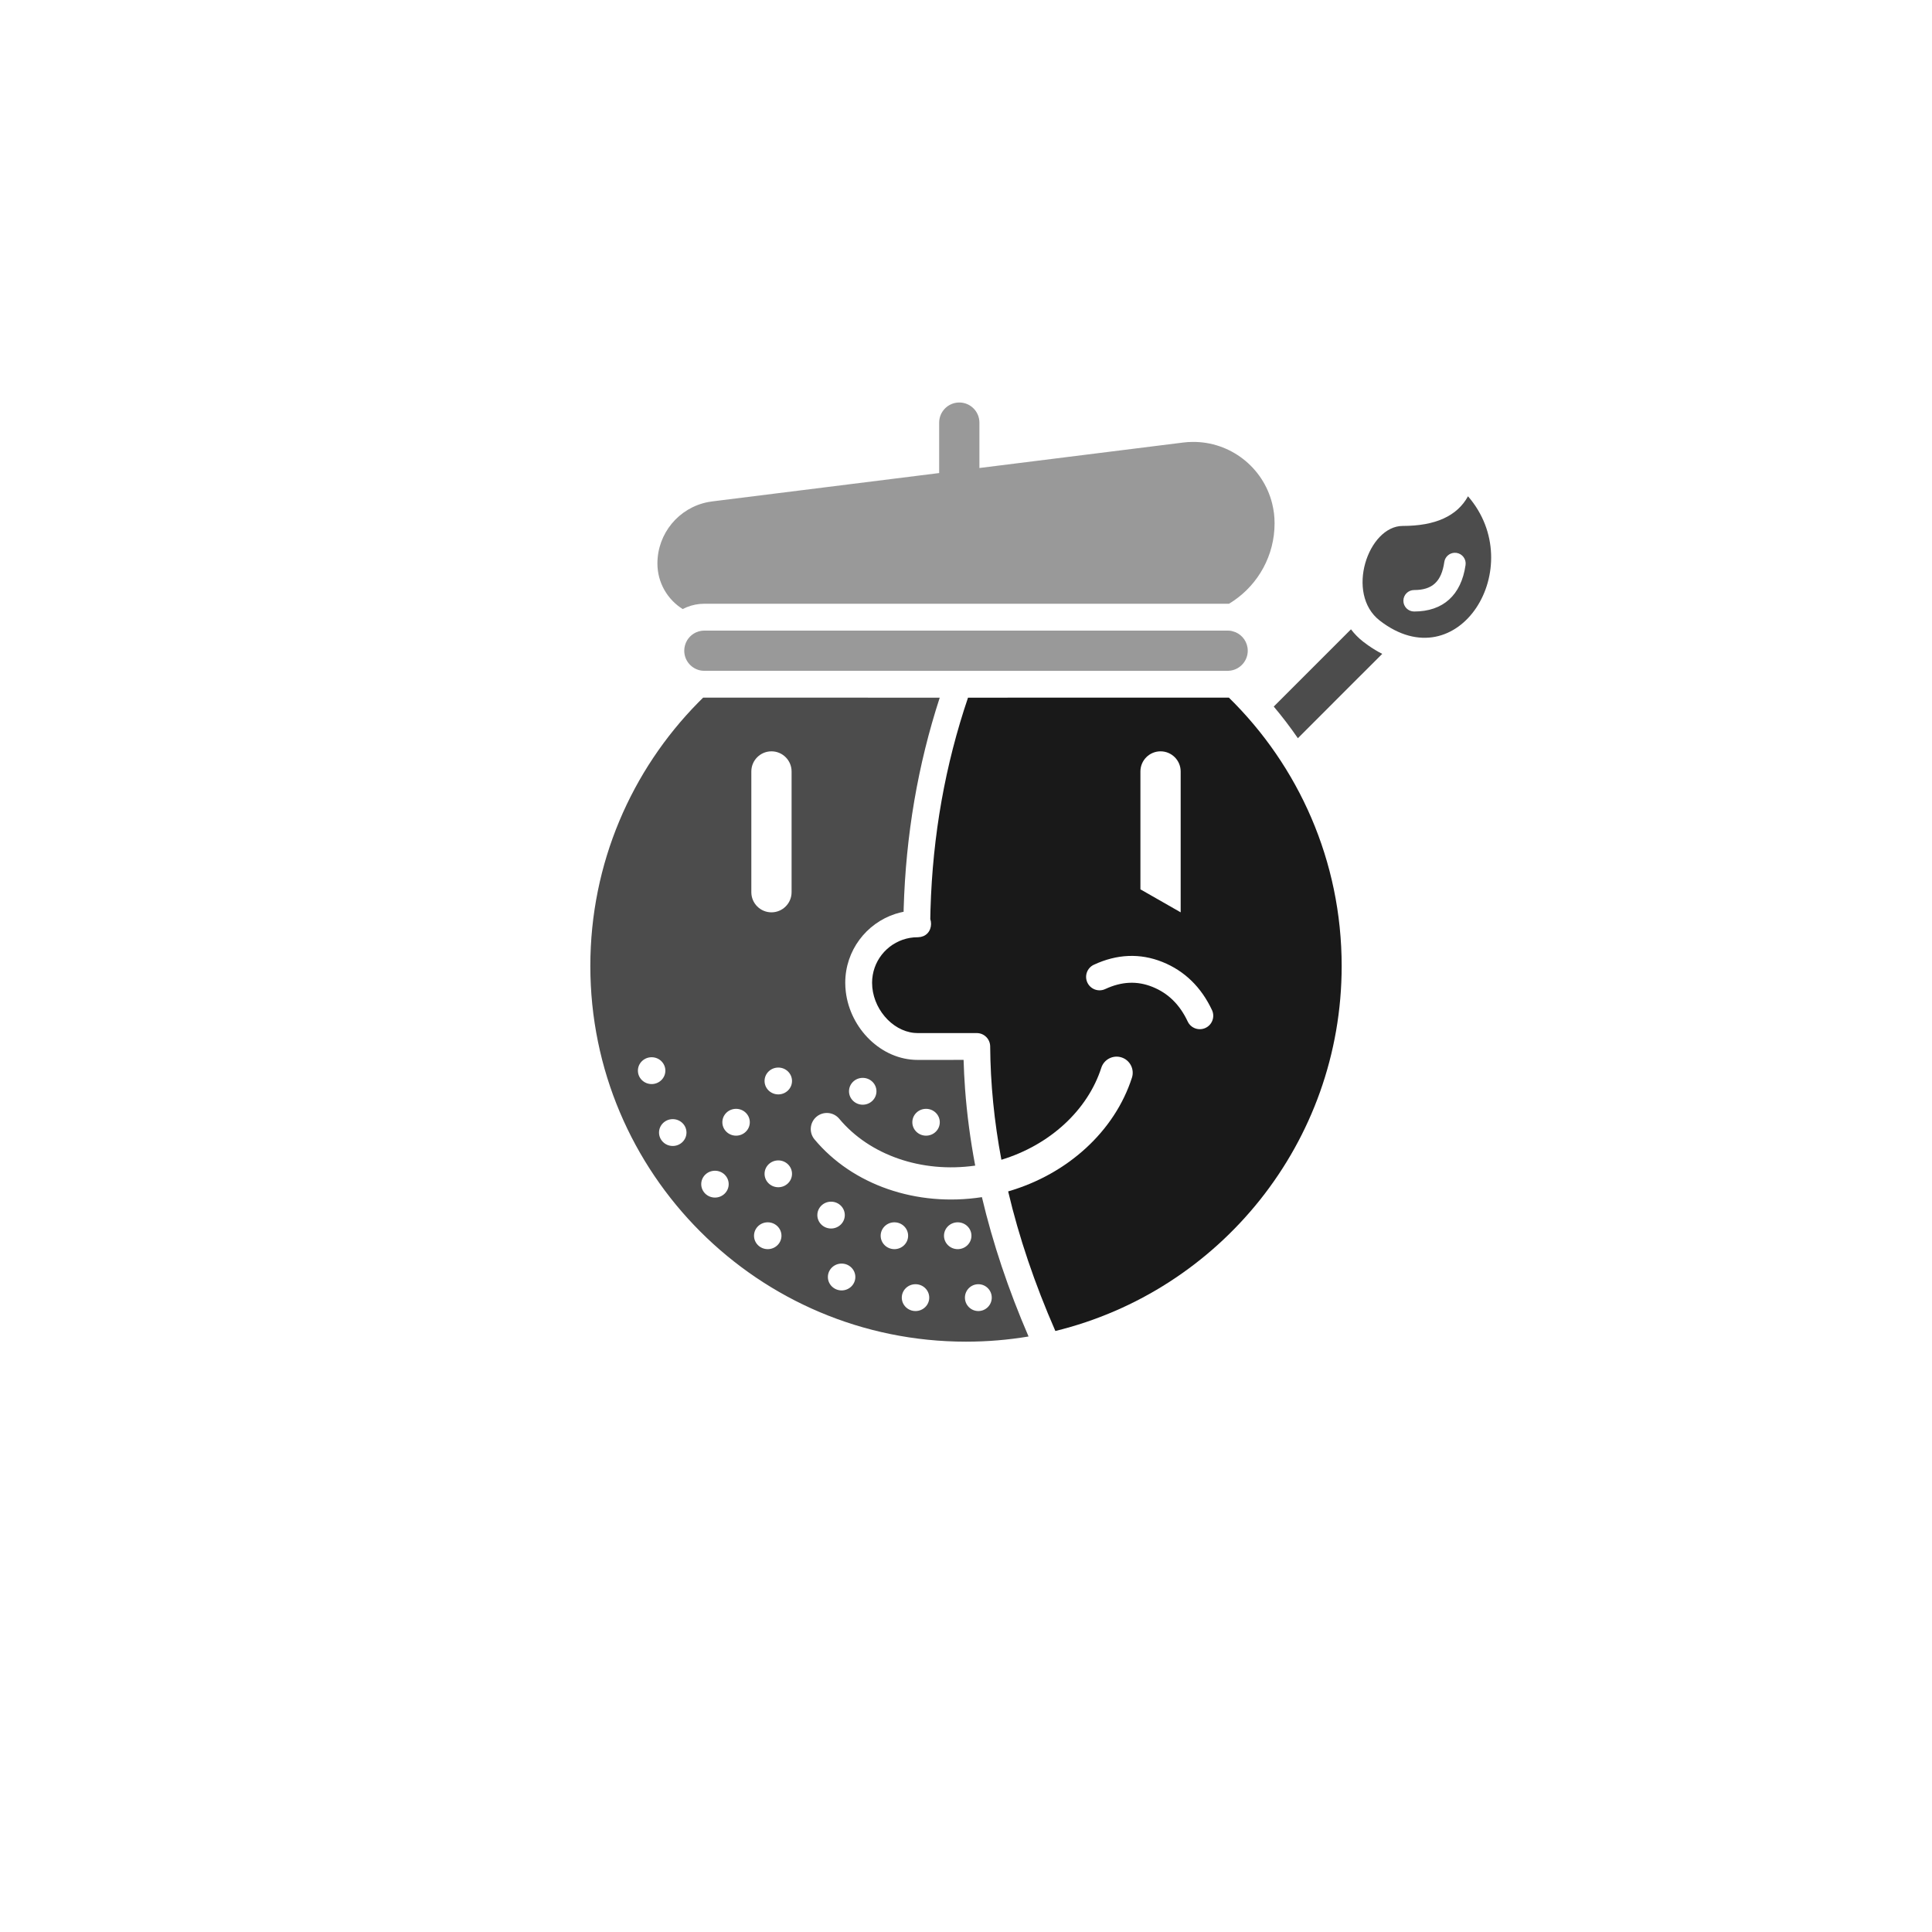
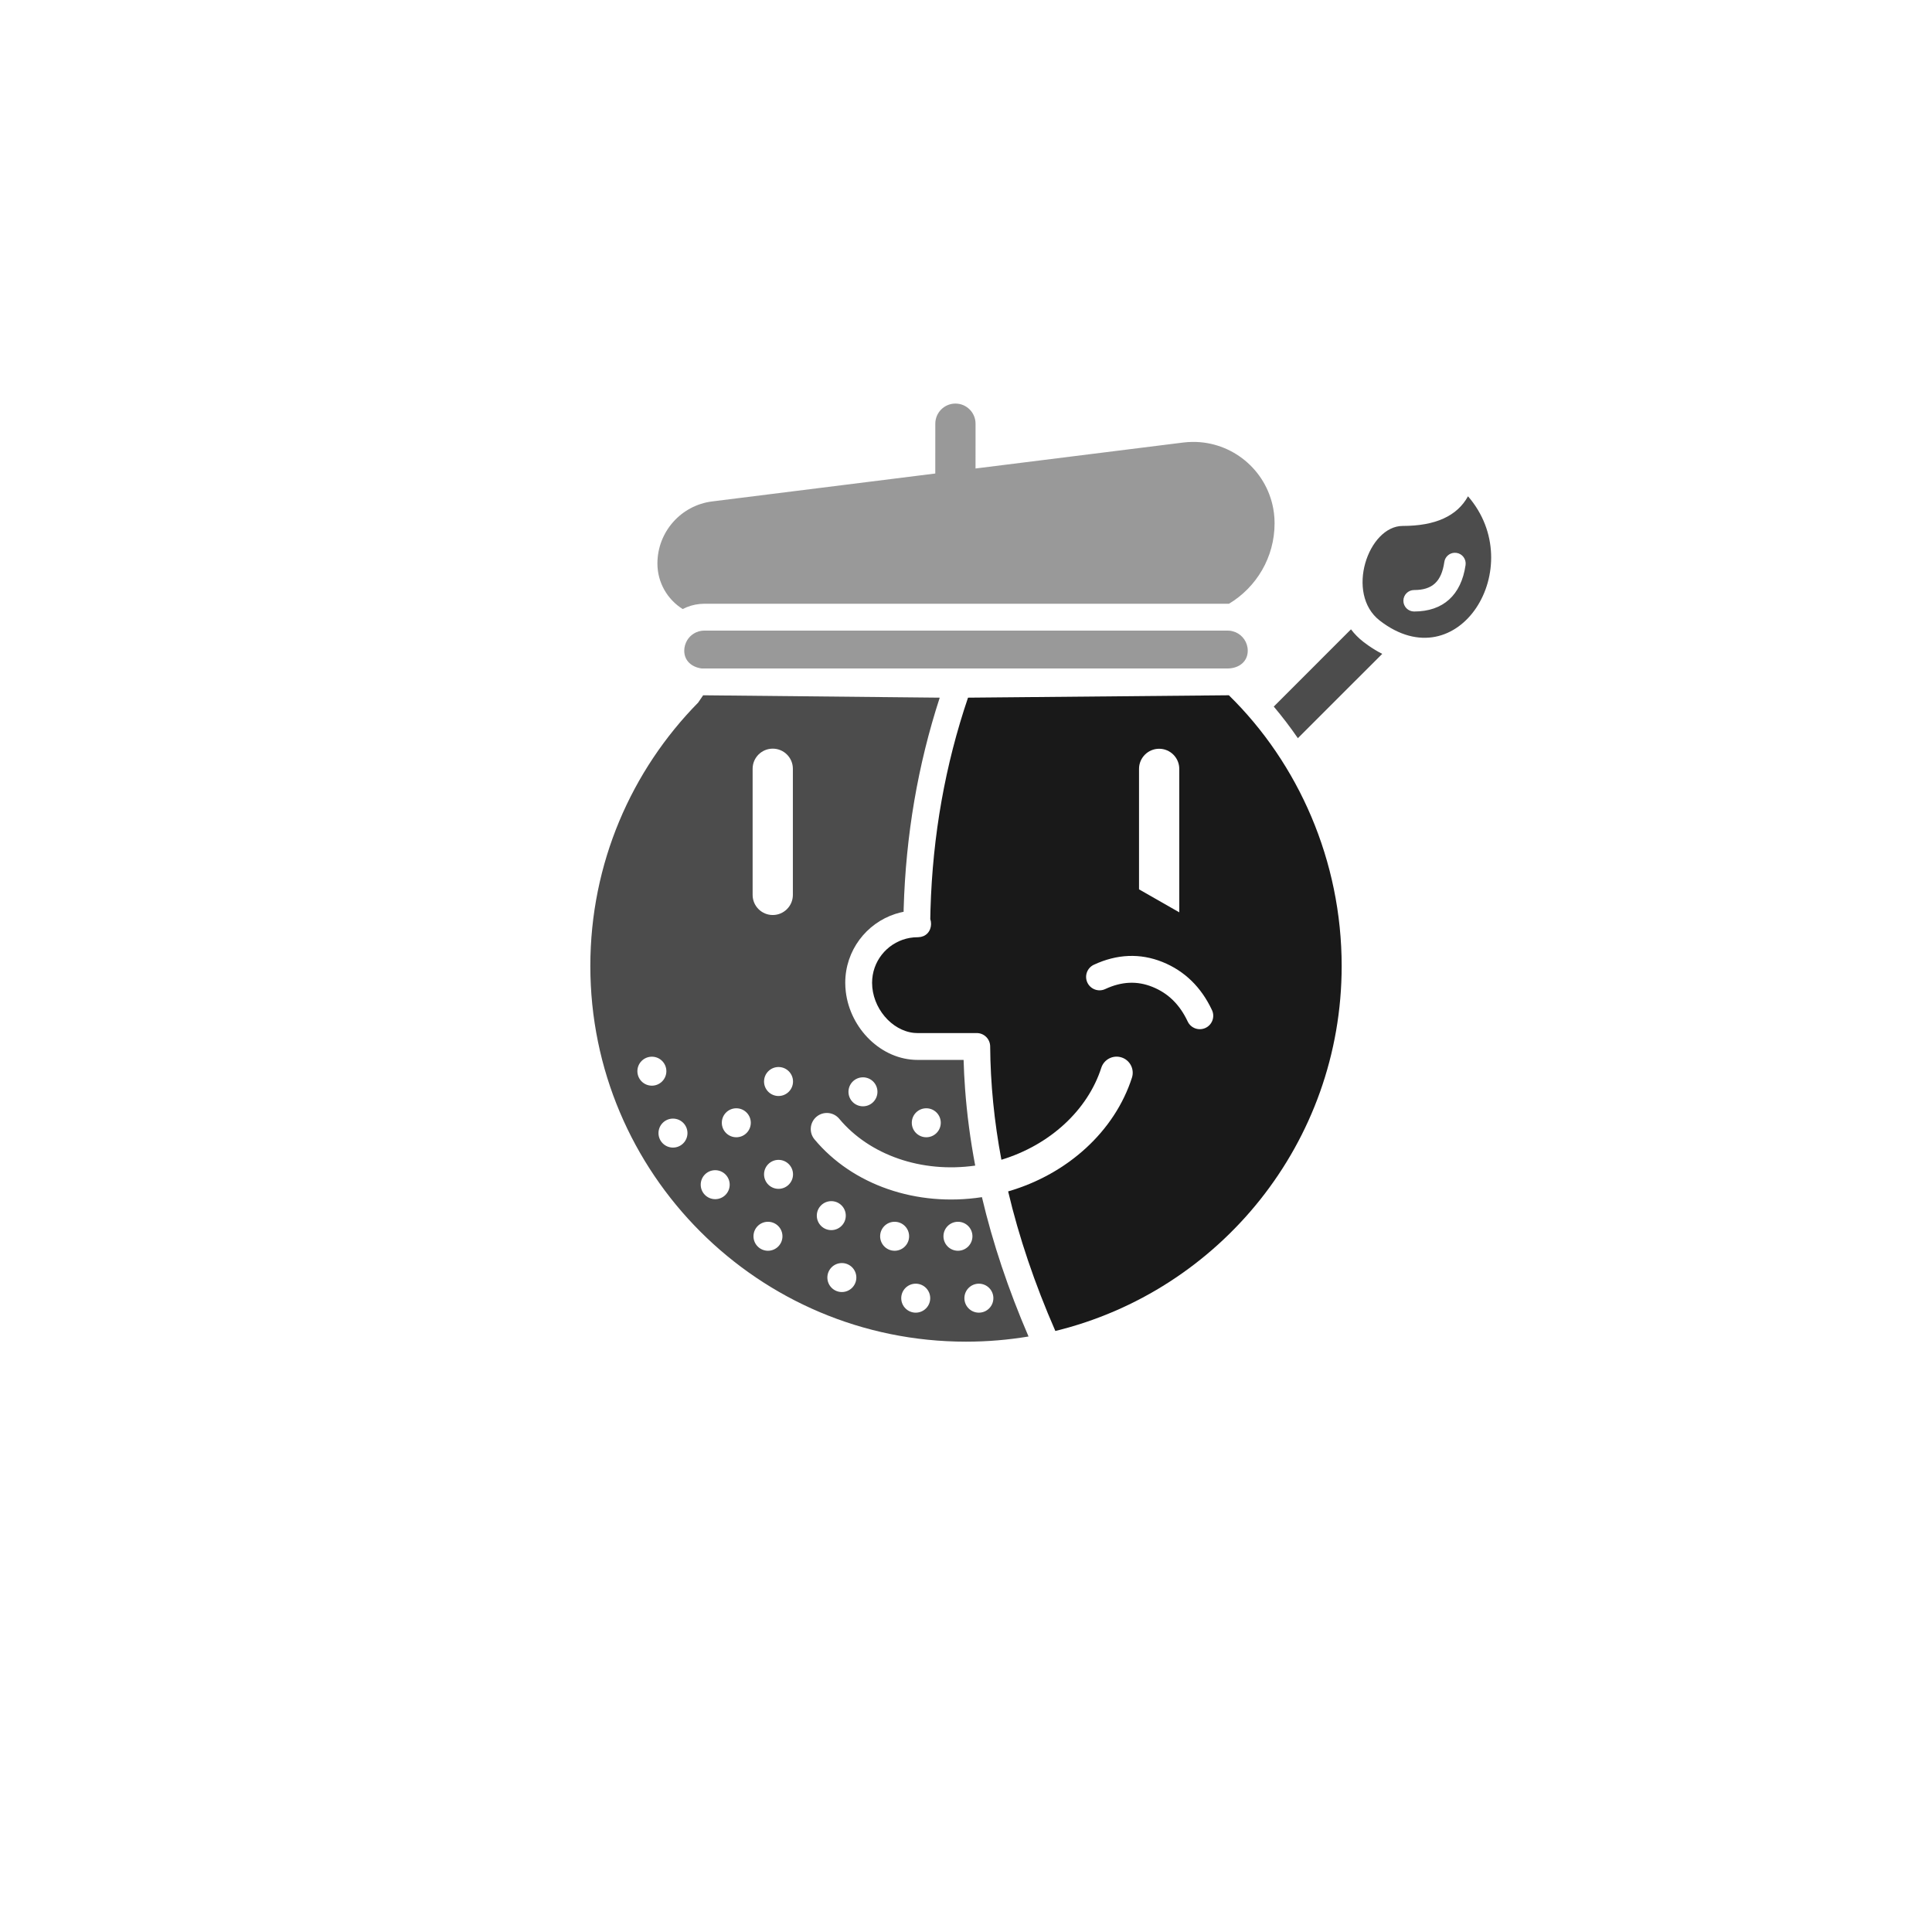
- <svg xmlns="http://www.w3.org/2000/svg" id="avatar" class="avatar-dark" width="72px" height="72px" viewBox="0 0 72 72" version="1.1">
+ <svg xmlns="http://www.w3.org/2000/svg" id="avatar" class="avatar-dark" width="90px" height="90px" viewBox="0 0 90 90" version="1.1">
  <g id="avatar.work.dark" stroke="none" stroke-width="1" fill="none" fill-rule="evenodd">
-     <g id="Group-3" transform="translate(22, 15)" fill="#000000">
-       <path d="M28.347,8.453 C28.477,8.624 28.63,8.781 28.808,8.919 L28.808,8.919 L28.985,9.049 C29.159,9.172 29.335,9.278 29.512,9.368 L29.512,9.368 L28.53,10.348 L26.368,12.511 C26.088,12.103 25.788,11.71 25.469,11.332 L25.469,11.332 L27.74,9.061 Z M32.708,3.495 C34.989,6.125 32.35,10.394 29.42,8.128 C28.124,7.126 28.988,4.6 30.277,4.6 C31.492,4.6 32.303,4.232 32.708,3.495 Z M32.197,5.601 C32.012,5.612 31.853,5.752 31.825,5.943 C31.72,6.676 31.377,6.989 30.7,6.989 C30.479,6.989 30.3,7.168 30.3,7.389 C30.3,7.61 30.479,7.789 30.7,7.789 C31.784,7.789 32.456,7.176 32.617,6.057 C32.649,5.838 32.497,5.636 32.278,5.604 L32.278,5.604 Z" id="Combined-Shape" fill-rule="nonzero" opacity="0.7" />
-       <path d="M23.75,8.5 L23.84,8.505 L23.904,8.516 L24.042,8.559 C24.311,8.673 24.5,8.939 24.5,9.25 C24.5,9.625 24.224,9.936 23.864,9.991 L23.764,10 L4.235,9.999 L4.148,9.993 C3.782,9.943 3.5,9.63 3.5,9.25 C3.5,9.112 3.537,8.983 3.607,8.863 L3.647,8.804 L3.647,8.804 L3.692,8.749 L3.732,8.708 L3.769,8.675 L3.809,8.644 L3.852,8.614 L3.898,8.588 L3.939,8.567 L4.037,8.531 L4.14,8.508 L4.25,8.5 L23.75,8.5 Z M13.75,0 C14.164,-7.6089797e-17 14.5,0.336 14.5,0.75 L14.5,2.441 L22.093,1.492 L22.27,1.475 L22.446,1.469 C23.845,1.456 25.075,2.412 25.411,3.769 L25.449,3.948 L25.477,4.124 L25.494,4.312 L25.5,4.5 C25.5,5.7 24.896,6.759 23.976,7.388 L23.8,7.501 L4.25,7.5 L4.077,7.508 C3.85,7.531 3.636,7.596 3.442,7.698 C2.876,7.344 2.5,6.716 2.5,6 C2.5,4.877 3.298,3.922 4.385,3.711 L4.543,3.686 L13,2.629 L13,0.75 C13,0.336 13.336,7.6089797e-17 13.75,0 Z" id="Combined-Shape" opacity="0.4" />
-       <path d="M13.021,11 C12.206,13.504 11.757,16.122 11.677,18.868 L11.677,18.868 L11.675,18.979 L11.535,19.01 L11.37,19.057 C10.285,19.407 9.5,20.424 9.5,21.624 L9.5,21.624 L9.505,21.792 L9.52,21.957 C9.683,23.331 10.836,24.5 12.2,24.5 L12.2,24.5 L13.91,24.499 L13.931,25.03 L13.965,25.581 C14.035,26.526 14.161,27.478 14.343,28.439 C12.335,28.724 10.402,28.042 9.276,26.693 C9.063,26.438 8.685,26.404 8.43,26.616 C8.176,26.829 8.142,27.207 8.354,27.461 C9.77,29.159 12.158,29.988 14.593,29.614 C14.997,31.324 15.576,33.055 16.331,34.807 C15.573,34.934 14.794,35 14,35 C6.268,35 3.86179977e-12,28.732 3.86179977e-12,21 C3.86179977e-12,17.175 1.534,13.709 4.02,11.182 L4.02,11.182 L4.204,10.999 Z M12.118,32.859 C11.836,32.859 11.607,33.083 11.607,33.359 C11.607,33.635 11.836,33.859 12.118,33.859 C12.401,33.859 12.63,33.635 12.63,33.359 C12.63,33.083 12.401,32.859 12.118,32.859 Z M14.46,32.859 C14.184,32.859 13.96,33.083 13.96,33.359 C13.96,33.635 14.184,33.859 14.46,33.859 C14.736,33.859 14.96,33.635 14.96,33.359 C14.96,33.083 14.736,32.859 14.46,32.859 Z M9.365,32.09 C9.082,32.09 8.853,32.314 8.853,32.59 C8.853,32.866 9.082,33.09 9.365,33.09 C9.647,33.09 9.876,32.866 9.876,32.59 C9.876,32.314 9.647,32.09 9.365,32.09 Z M6.611,30.552 C6.329,30.552 6.1,30.776 6.1,31.052 C6.1,31.328 6.329,31.552 6.611,31.552 C6.894,31.552 7.123,31.328 7.123,31.052 C7.123,30.776 6.894,30.552 6.611,30.552 Z M13.691,30.552 C13.409,30.552 13.18,30.776 13.18,31.052 C13.18,31.328 13.409,31.552 13.691,31.552 C13.974,31.552 14.203,31.328 14.203,31.052 C14.203,30.776 13.974,30.552 13.691,30.552 Z M11.331,30.552 C11.049,30.552 10.82,30.776 10.82,31.052 C10.82,31.328 11.049,31.552 11.331,31.552 C11.614,31.552 11.843,31.328 11.843,31.052 C11.843,30.776 11.614,30.552 11.331,30.552 Z M8.971,29.783 C8.689,29.783 8.46,30.007 8.46,30.283 C8.46,30.559 8.689,30.783 8.971,30.783 C9.254,30.783 9.483,30.559 9.483,30.283 C9.483,30.007 9.254,29.783 8.971,29.783 Z M4.645,28.63 C4.362,28.63 4.133,28.853 4.133,29.13 C4.133,29.406 4.362,29.63 4.645,29.63 C4.927,29.63 5.156,29.406 5.156,29.13 C5.156,28.853 4.927,28.63 4.645,28.63 Z M7.005,28.245 C6.722,28.245 6.493,28.469 6.493,28.745 C6.493,29.021 6.722,29.245 7.005,29.245 C7.287,29.245 7.516,29.021 7.516,28.745 C7.516,28.469 7.287,28.245 7.005,28.245 Z M3.071,26.707 C2.789,26.707 2.56,26.931 2.56,27.207 C2.56,27.483 2.789,27.707 3.071,27.707 C3.354,27.707 3.583,27.483 3.583,27.207 C3.583,26.931 3.354,26.707 3.071,26.707 Z M5.431,26.323 C5.149,26.323 4.92,26.546 4.92,26.823 C4.92,27.099 5.149,27.323 5.431,27.323 C5.714,27.323 5.943,27.099 5.943,26.823 C5.943,26.546 5.714,26.323 5.431,26.323 Z M12.511,26.323 C12.229,26.323 12,26.546 12,26.823 C12,27.099 12.229,27.323 12.511,27.323 C12.794,27.323 13.023,27.099 13.023,26.823 C13.023,26.546 12.794,26.323 12.511,26.323 Z M10.151,25.169 C9.869,25.169 9.64,25.393 9.64,25.669 C9.64,25.945 9.869,26.169 10.151,26.169 C10.434,26.169 10.663,25.945 10.663,25.669 C10.663,25.393 10.434,25.169 10.151,25.169 Z M7.005,24.785 C6.722,24.785 6.493,25.008 6.493,25.285 C6.493,25.561 6.722,25.785 7.005,25.785 C7.287,25.785 7.516,25.561 7.516,25.285 C7.516,25.008 7.287,24.785 7.005,24.785 Z M2.285,24.4 C2.002,24.4 1.773,24.624 1.773,24.9 C1.773,25.176 2.002,25.4 2.285,25.4 C2.567,25.4 2.796,25.176 2.796,24.9 C2.796,24.624 2.567,24.4 2.285,24.4 Z M6.75,13 C6.336,13 6,13.336 6,13.75 L6,13.75 L6,18.25 C6,18.664 6.336,19 6.75,19 C7.164,19 7.5,18.664 7.5,18.25 L7.5,18.25 L7.5,13.75 C7.5,13.336 7.164,13 6.75,13 Z" id="Combined-Shape" fill-rule="nonzero" opacity="0.7" />
-       <path d="M23.796,10.998 C26.39,13.539 28,17.082 28,21 C28,27.584 23.454,33.107 17.33,34.602 C16.56,32.842 15.973,31.107 15.571,29.4 C17.793,28.756 19.543,27.152 20.184,25.162 C20.285,24.847 20.112,24.509 19.797,24.407 C19.481,24.305 19.143,24.479 19.042,24.794 C18.535,26.369 17.13,27.671 15.319,28.221 C15.051,26.794 14.911,25.386 14.901,23.996 C14.899,23.721 14.675,23.499 14.401,23.5 L14.401,23.5 L12.2,23.5 L12.066,23.493 C11.226,23.41 10.5,22.557 10.5,21.624 L10.5,21.624 L10.506,21.478 L10.525,21.335 C10.654,20.583 11.28,20 12.053,19.934 L12.053,19.934 L12.215,19.928 L12.318,19.916 L12.409,19.888 C12.663,19.783 12.749,19.492 12.669,19.249 L12.669,19.249 L12.677,18.882 C12.759,16.123 13.226,13.503 14.075,11 L14.075,11 Z M21.323,20.851 C20.49,20.516 19.627,20.552 18.765,20.953 C18.515,21.069 18.406,21.367 18.523,21.617 C18.639,21.867 18.936,21.976 19.187,21.86 C19.803,21.574 20.379,21.549 20.95,21.779 C21.532,22.013 21.964,22.435 22.262,23.068 C22.379,23.318 22.677,23.425 22.927,23.307 C23.177,23.19 23.284,22.892 23.167,22.642 C22.764,21.786 22.145,21.182 21.323,20.851 Z M21.25,13 C20.836,13 20.5,13.336 20.5,13.75 L20.5,13.75 L20.5,18.143 L22,19 L22,13.75 C22,13.336 21.664,13 21.25,13 Z" id="Combined-Shape" fill-rule="nonzero" opacity="0.9" />
-     </g>
+     <path d="M62.934,29.317 C63.096,29.531 63.287,29.726 63.51,29.899 L63.51,29.899 L63.731,30.062 C63.949,30.215 64.168,30.347 64.39,30.46 L64.39,30.46 L63.163,31.685 L60.46,34.388 C60.11,33.879 59.735,33.387 59.337,32.915 L59.337,32.915 L61.925,30.326 Z M68.385,23.119 C71.237,26.407 67.937,31.742 64.275,28.91 C62.655,27.657 63.735,24.5 65.346,24.5 C66.865,24.5 67.878,24.04 68.385,23.119 Z M67.747,25.751 C67.515,25.764 67.316,25.94 67.282,26.179 C67.15,27.095 66.722,27.486 65.875,27.486 C65.599,27.486 65.375,27.71 65.375,27.986 C65.375,28.262 65.599,28.486 65.875,28.486 C67.23,28.486 68.07,27.719 68.272,26.321 C68.311,26.048 68.121,25.794 67.848,25.755 L67.848,25.755 Z" id="Combined-Shape" fill="#000000" fill-rule="nonzero" opacity="0.7" />
+     <path d="M32.755,32.389 L43.776,32.5 C42.758,35.63 42.196,38.902 42.096,42.335 L42.096,42.335 L42.094,42.474 L41.919,42.513 L41.713,42.572 C40.356,43.009 39.375,44.28 39.375,45.78 L39.375,45.78 L39.381,45.99 L39.4,46.197 C39.604,47.914 41.045,49.375 42.75,49.375 L42.75,49.375 L44.888,49.374 L44.914,50.038 L44.957,50.726 C45.044,51.908 45.201,53.098 45.429,54.298 C42.919,54.655 40.502,53.803 39.094,52.116 C38.829,51.798 38.356,51.755 38.038,52.02 C37.72,52.286 37.677,52.759 37.943,53.077 C39.713,55.199 42.697,56.234 45.742,55.768 C46.246,57.905 46.97,60.068 47.913,62.259 C46.966,62.417 45.993,62.5 45,62.5 C35.335,62.5 27.5,54.665 27.5,45 C27.5,40.219 29.417,35.886 32.524,32.728 L32.524,32.728 L32.755,32.389 Z M42.658,59.799 C42.286,59.799 41.983,60.101 41.983,60.474 C41.983,60.847 42.286,61.149 42.658,61.149 C43.031,61.149 43.333,60.847 43.333,60.474 C43.333,60.101 43.031,59.799 42.658,59.799 Z M45.6,59.799 C45.227,59.799 44.925,60.101 44.925,60.474 C44.925,60.847 45.227,61.149 45.6,61.149 C45.973,61.149 46.275,60.847 46.275,60.474 C46.275,60.101 45.973,59.799 45.6,59.799 Z M39.217,58.838 C38.844,58.838 38.542,59.14 38.542,59.513 C38.542,59.886 38.844,60.188 39.217,60.188 C39.589,60.188 39.892,59.886 39.892,59.513 C39.892,59.14 39.589,58.838 39.217,58.838 Z M35.775,56.915 C35.402,56.915 35.1,57.217 35.1,57.59 C35.1,57.963 35.402,58.265 35.775,58.265 C36.148,58.265 36.45,57.963 36.45,57.59 C36.45,57.217 36.148,56.915 35.775,56.915 Z M44.625,56.915 C44.252,56.915 43.95,57.217 43.95,57.59 C43.95,57.963 44.252,58.265 44.625,58.265 C44.998,58.265 45.3,57.963 45.3,57.59 C45.3,57.217 44.998,56.915 44.625,56.915 Z M41.675,56.915 C41.302,56.915 41,57.217 41,57.59 C41,57.963 41.302,58.265 41.675,58.265 C42.048,58.265 42.35,57.963 42.35,57.59 C42.35,57.217 42.048,56.915 41.675,56.915 Z M38.725,55.954 C38.352,55.954 38.05,56.256 38.05,56.629 C38.05,57.002 38.352,57.304 38.725,57.304 C39.098,57.304 39.4,57.002 39.4,56.629 C39.4,56.256 39.098,55.954 38.725,55.954 Z M33.317,54.512 C32.944,54.512 32.642,54.814 32.642,55.187 C32.642,55.56 32.944,55.862 33.317,55.862 C33.689,55.862 33.992,55.56 33.992,55.187 C33.992,54.814 33.689,54.512 33.317,54.512 Z M36.267,54.031 C35.894,54.031 35.592,54.334 35.592,54.706 C35.592,55.079 35.894,55.381 36.267,55.381 C36.639,55.381 36.942,55.079 36.942,54.706 C36.942,54.334 36.639,54.031 36.267,54.031 Z M31.35,52.109 C30.977,52.109 30.675,52.411 30.675,52.784 C30.675,53.157 30.977,53.459 31.35,53.459 C31.723,53.459 32.025,53.157 32.025,52.784 C32.025,52.411 31.723,52.109 31.35,52.109 Z M34.3,51.628 C33.927,51.628 33.625,51.93 33.625,52.303 C33.625,52.676 33.927,52.978 34.3,52.978 C34.673,52.978 34.975,52.676 34.975,52.303 C34.975,51.93 34.673,51.628 34.3,51.628 Z M43.15,51.628 C42.777,51.628 42.475,51.93 42.475,52.303 C42.475,52.676 42.777,52.978 43.15,52.978 C43.523,52.978 43.825,52.676 43.825,52.303 C43.825,51.93 43.523,51.628 43.15,51.628 Z M40.2,50.186 C39.827,50.186 39.525,50.488 39.525,50.861 C39.525,51.234 39.827,51.536 40.2,51.536 C40.573,51.536 40.875,51.234 40.875,50.861 C40.875,50.488 40.573,50.186 40.2,50.186 Z M36.267,49.706 C35.894,49.706 35.592,50.008 35.592,50.381 C35.592,50.753 35.894,51.056 36.267,51.056 C36.639,51.056 36.942,50.753 36.942,50.381 C36.942,50.008 36.639,49.706 36.267,49.706 Z M30.367,49.225 C29.994,49.225 29.692,49.527 29.692,49.9 C29.692,50.273 29.994,50.575 30.367,50.575 C30.739,50.575 31.042,50.273 31.042,49.9 C31.042,49.527 30.739,49.225 30.367,49.225 Z M35.998,34.875 C35.48,34.875 35.06,35.295 35.06,35.812 L35.06,35.812 L35.06,41.688 C35.06,42.205 35.48,42.625 35.998,42.625 C36.515,42.625 36.935,42.205 36.935,41.688 L36.935,41.688 L36.935,35.812 C36.935,35.295 36.515,34.875 35.998,34.875 Z" id="Combined-Shape" fill="#000000" fill-rule="nonzero" opacity="0.7" />
+     <path d="M57.188,29.375 L57.299,29.382 L57.38,29.395 L57.552,29.449 C57.889,29.591 58.125,29.924 58.125,30.312 C58.125,30.824 57.715,31.13 57.205,31.14 L57.205,31.14 L32.685,31.14 C32.228,31.078 31.875,30.787 31.875,30.312 C31.875,30.14 31.922,29.978 32.009,29.829 C32.04,29.778 32.076,29.73 32.115,29.686 L32.115,29.686 L32.165,29.634 L32.211,29.593 L32.261,29.555 L32.315,29.518 L32.372,29.485 L32.424,29.459 L32.546,29.413 L32.675,29.385 L32.812,29.375 L57.188,29.375 Z M44.508,18.8 C45.025,18.8 45.445,19.22 45.445,19.738 L45.444,21.824 L55.116,20.615 L55.338,20.594 L55.558,20.586 C57.382,20.57 58.977,21.871 59.312,23.685 L59.312,23.685 L59.346,23.905 L59.368,24.14 L59.375,24.375 C59.375,25.968 58.523,27.363 57.249,28.126 L57.249,28.126 L32.812,28.125 L32.597,28.136 C32.313,28.163 32.045,28.246 31.803,28.372 C31.096,27.931 30.625,27.145 30.625,26.25 C30.625,24.78 31.72,23.54 33.178,23.358 L33.178,23.358 L43.569,22.058 L43.57,19.738 C43.57,19.22 43.99,18.8 44.508,18.8 Z" id="Combined-Shape" fill="#000000" opacity="0.4" />
+     <path d="M57.245,32.388 C60.488,35.564 62.5,40.102 62.5,45 C62.5,53.231 56.818,60.134 49.162,62.002 C48.2,59.802 47.467,57.634 46.963,55.5 C49.741,54.695 51.929,52.69 52.73,50.203 C52.857,49.808 52.64,49.386 52.246,49.259 C51.852,49.132 51.429,49.348 51.302,49.743 C50.668,51.711 48.913,53.339 46.649,54.026 C46.314,52.243 46.139,50.483 46.126,48.745 C46.123,48.401 45.844,48.124 45.501,48.124 L45.501,48.124 L42.75,48.125 L42.583,48.117 C41.532,48.013 40.625,46.947 40.625,45.78 L40.625,45.78 L40.633,45.597 L40.656,45.419 C40.818,44.479 41.6,43.75 42.567,43.667 L42.567,43.667 L42.769,43.659 L42.898,43.645 L43.012,43.61 C43.329,43.479 43.437,43.114 43.336,42.811 L43.336,42.811 L43.346,42.352 C43.449,38.904 44.032,35.629 45.094,32.5 L45.094,32.5 Z M54.154,44.814 C53.113,44.395 52.033,44.441 50.957,44.941 C50.644,45.087 50.508,45.458 50.653,45.771 C50.799,46.084 51.171,46.22 51.484,46.075 C52.253,45.717 52.974,45.686 53.687,45.974 C54.415,46.267 54.955,46.794 55.327,47.585 C55.474,47.897 55.846,48.031 56.159,47.884 C56.471,47.737 56.605,47.365 56.458,47.053 C55.955,45.983 55.181,45.228 54.154,44.814 Z M53.998,34.88 C53.48,34.88 53.06,35.3 53.06,35.818 L53.06,35.818 L53.06,41.429 L54.935,42.5 L54.935,35.818 C54.935,35.3 54.515,34.88 53.998,34.88 Z" id="Combined-Shape" fill="#000000" fill-rule="nonzero" opacity="0.9" />
  </g>
</svg>
